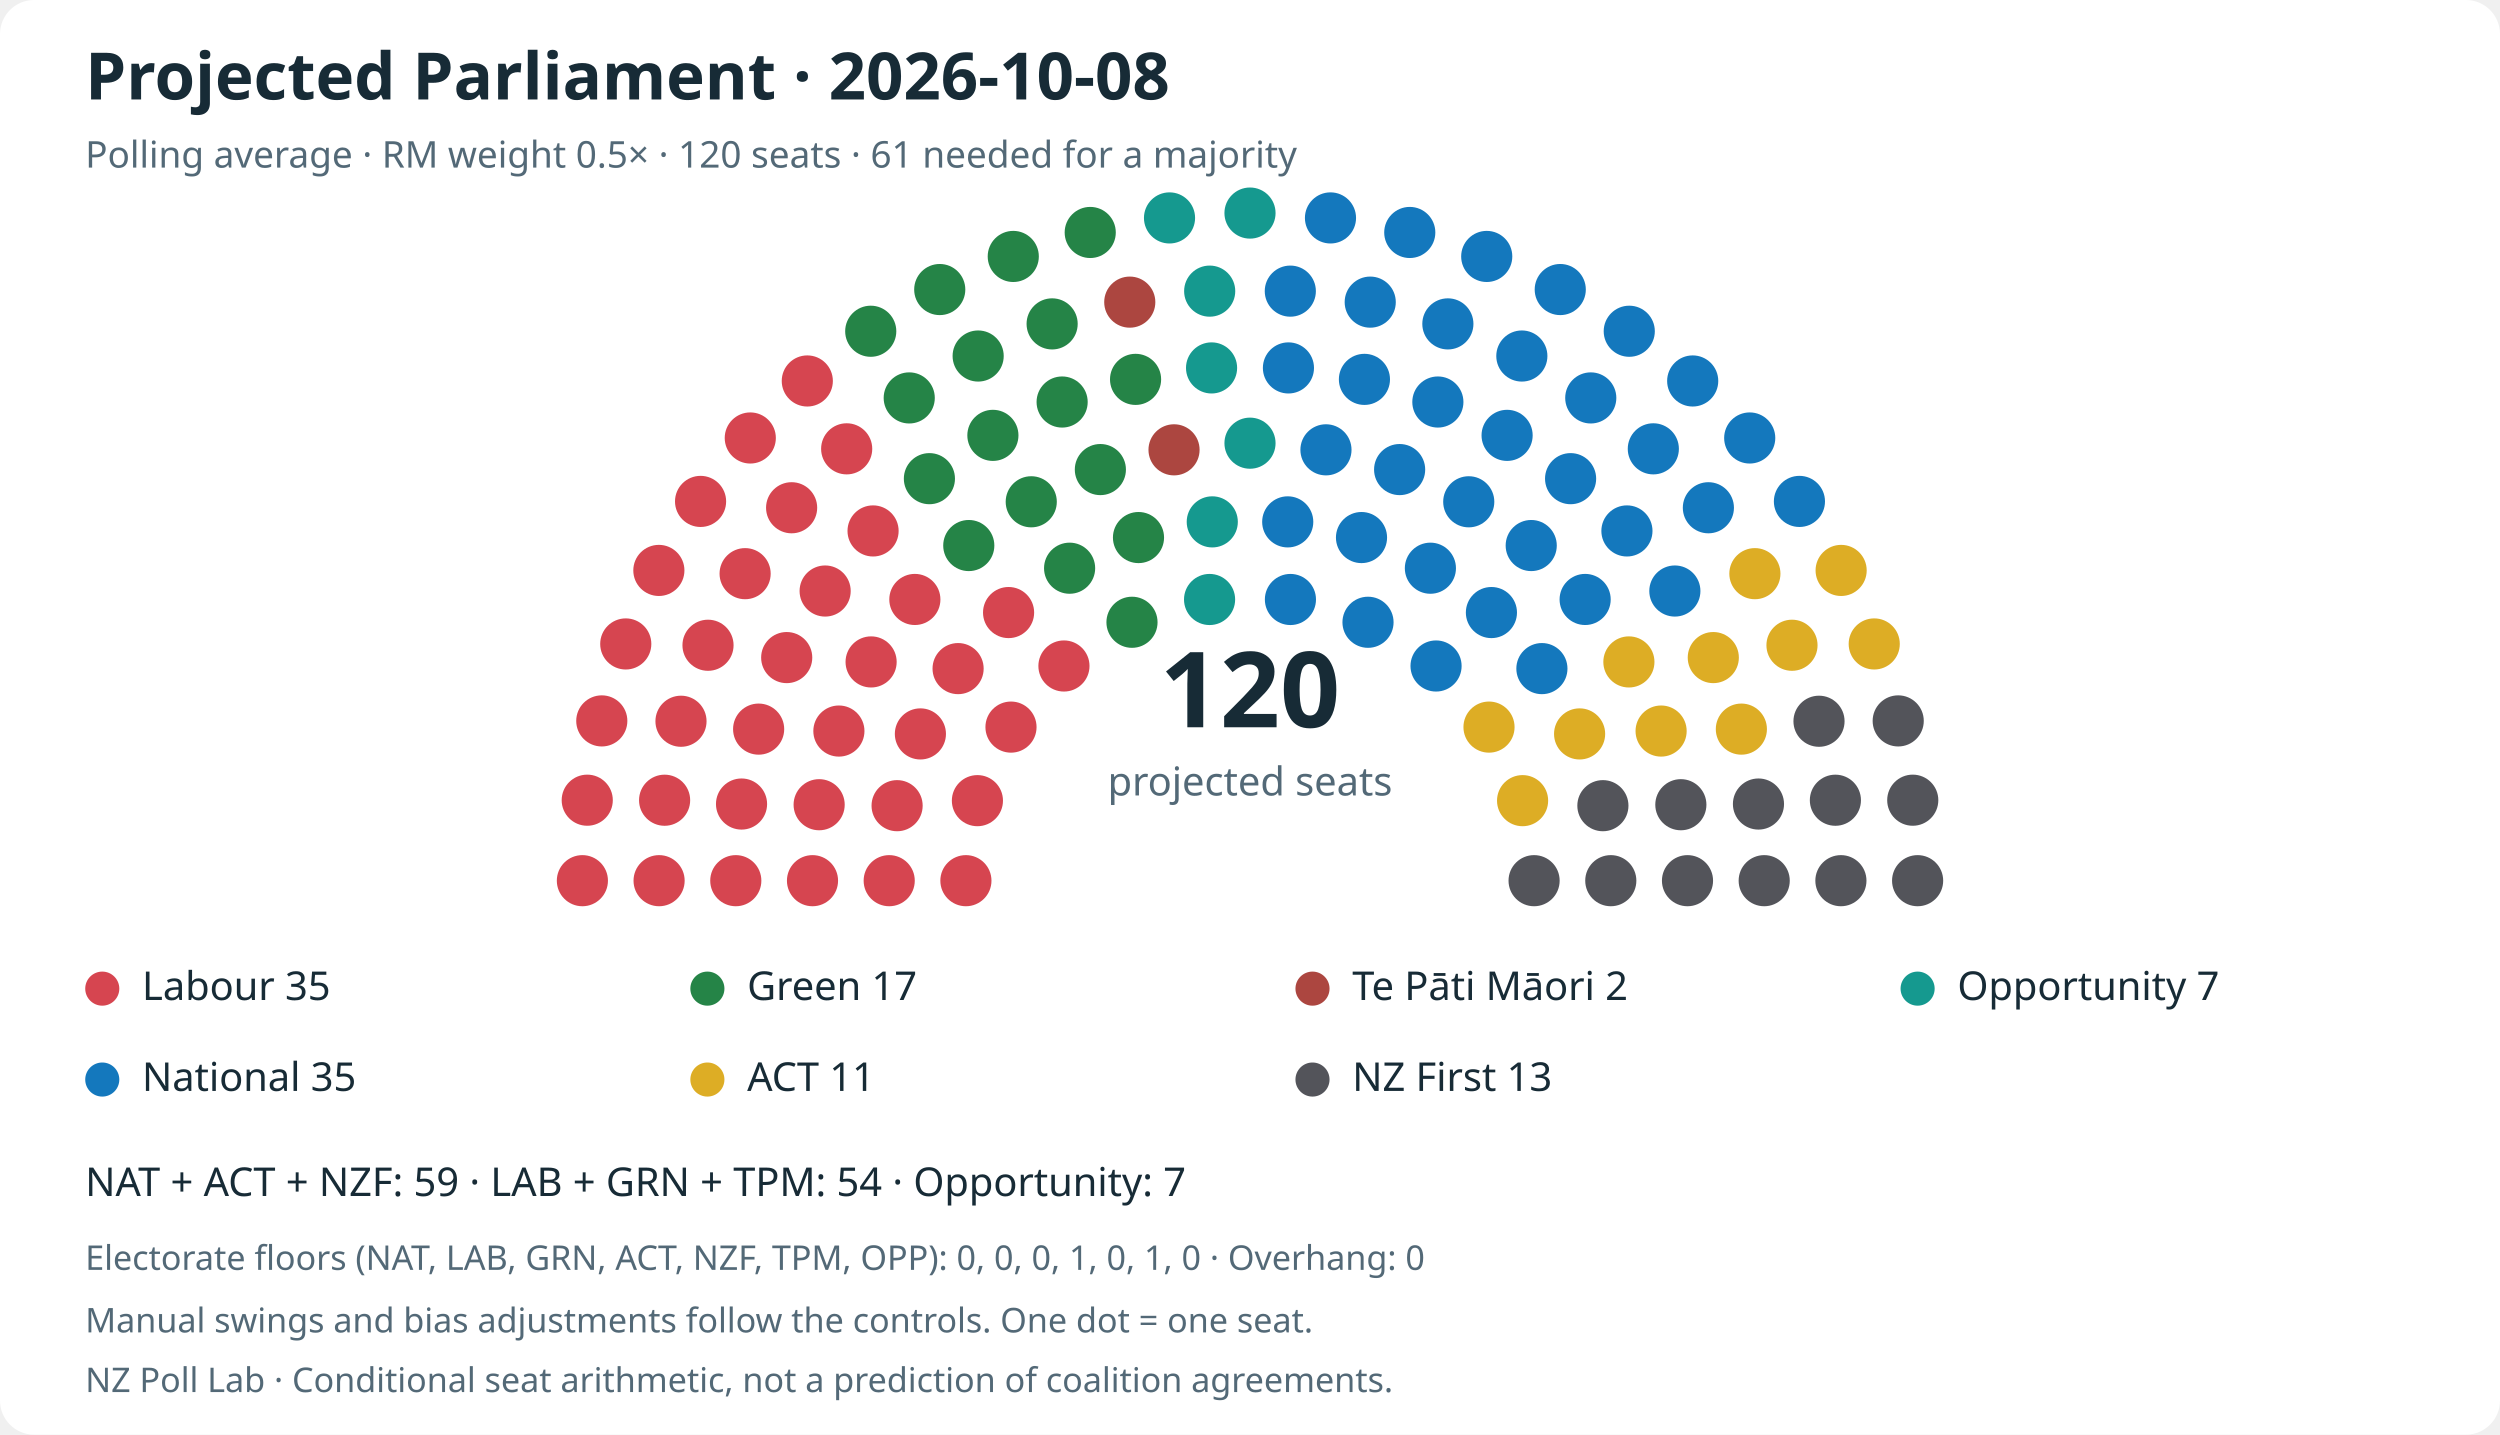
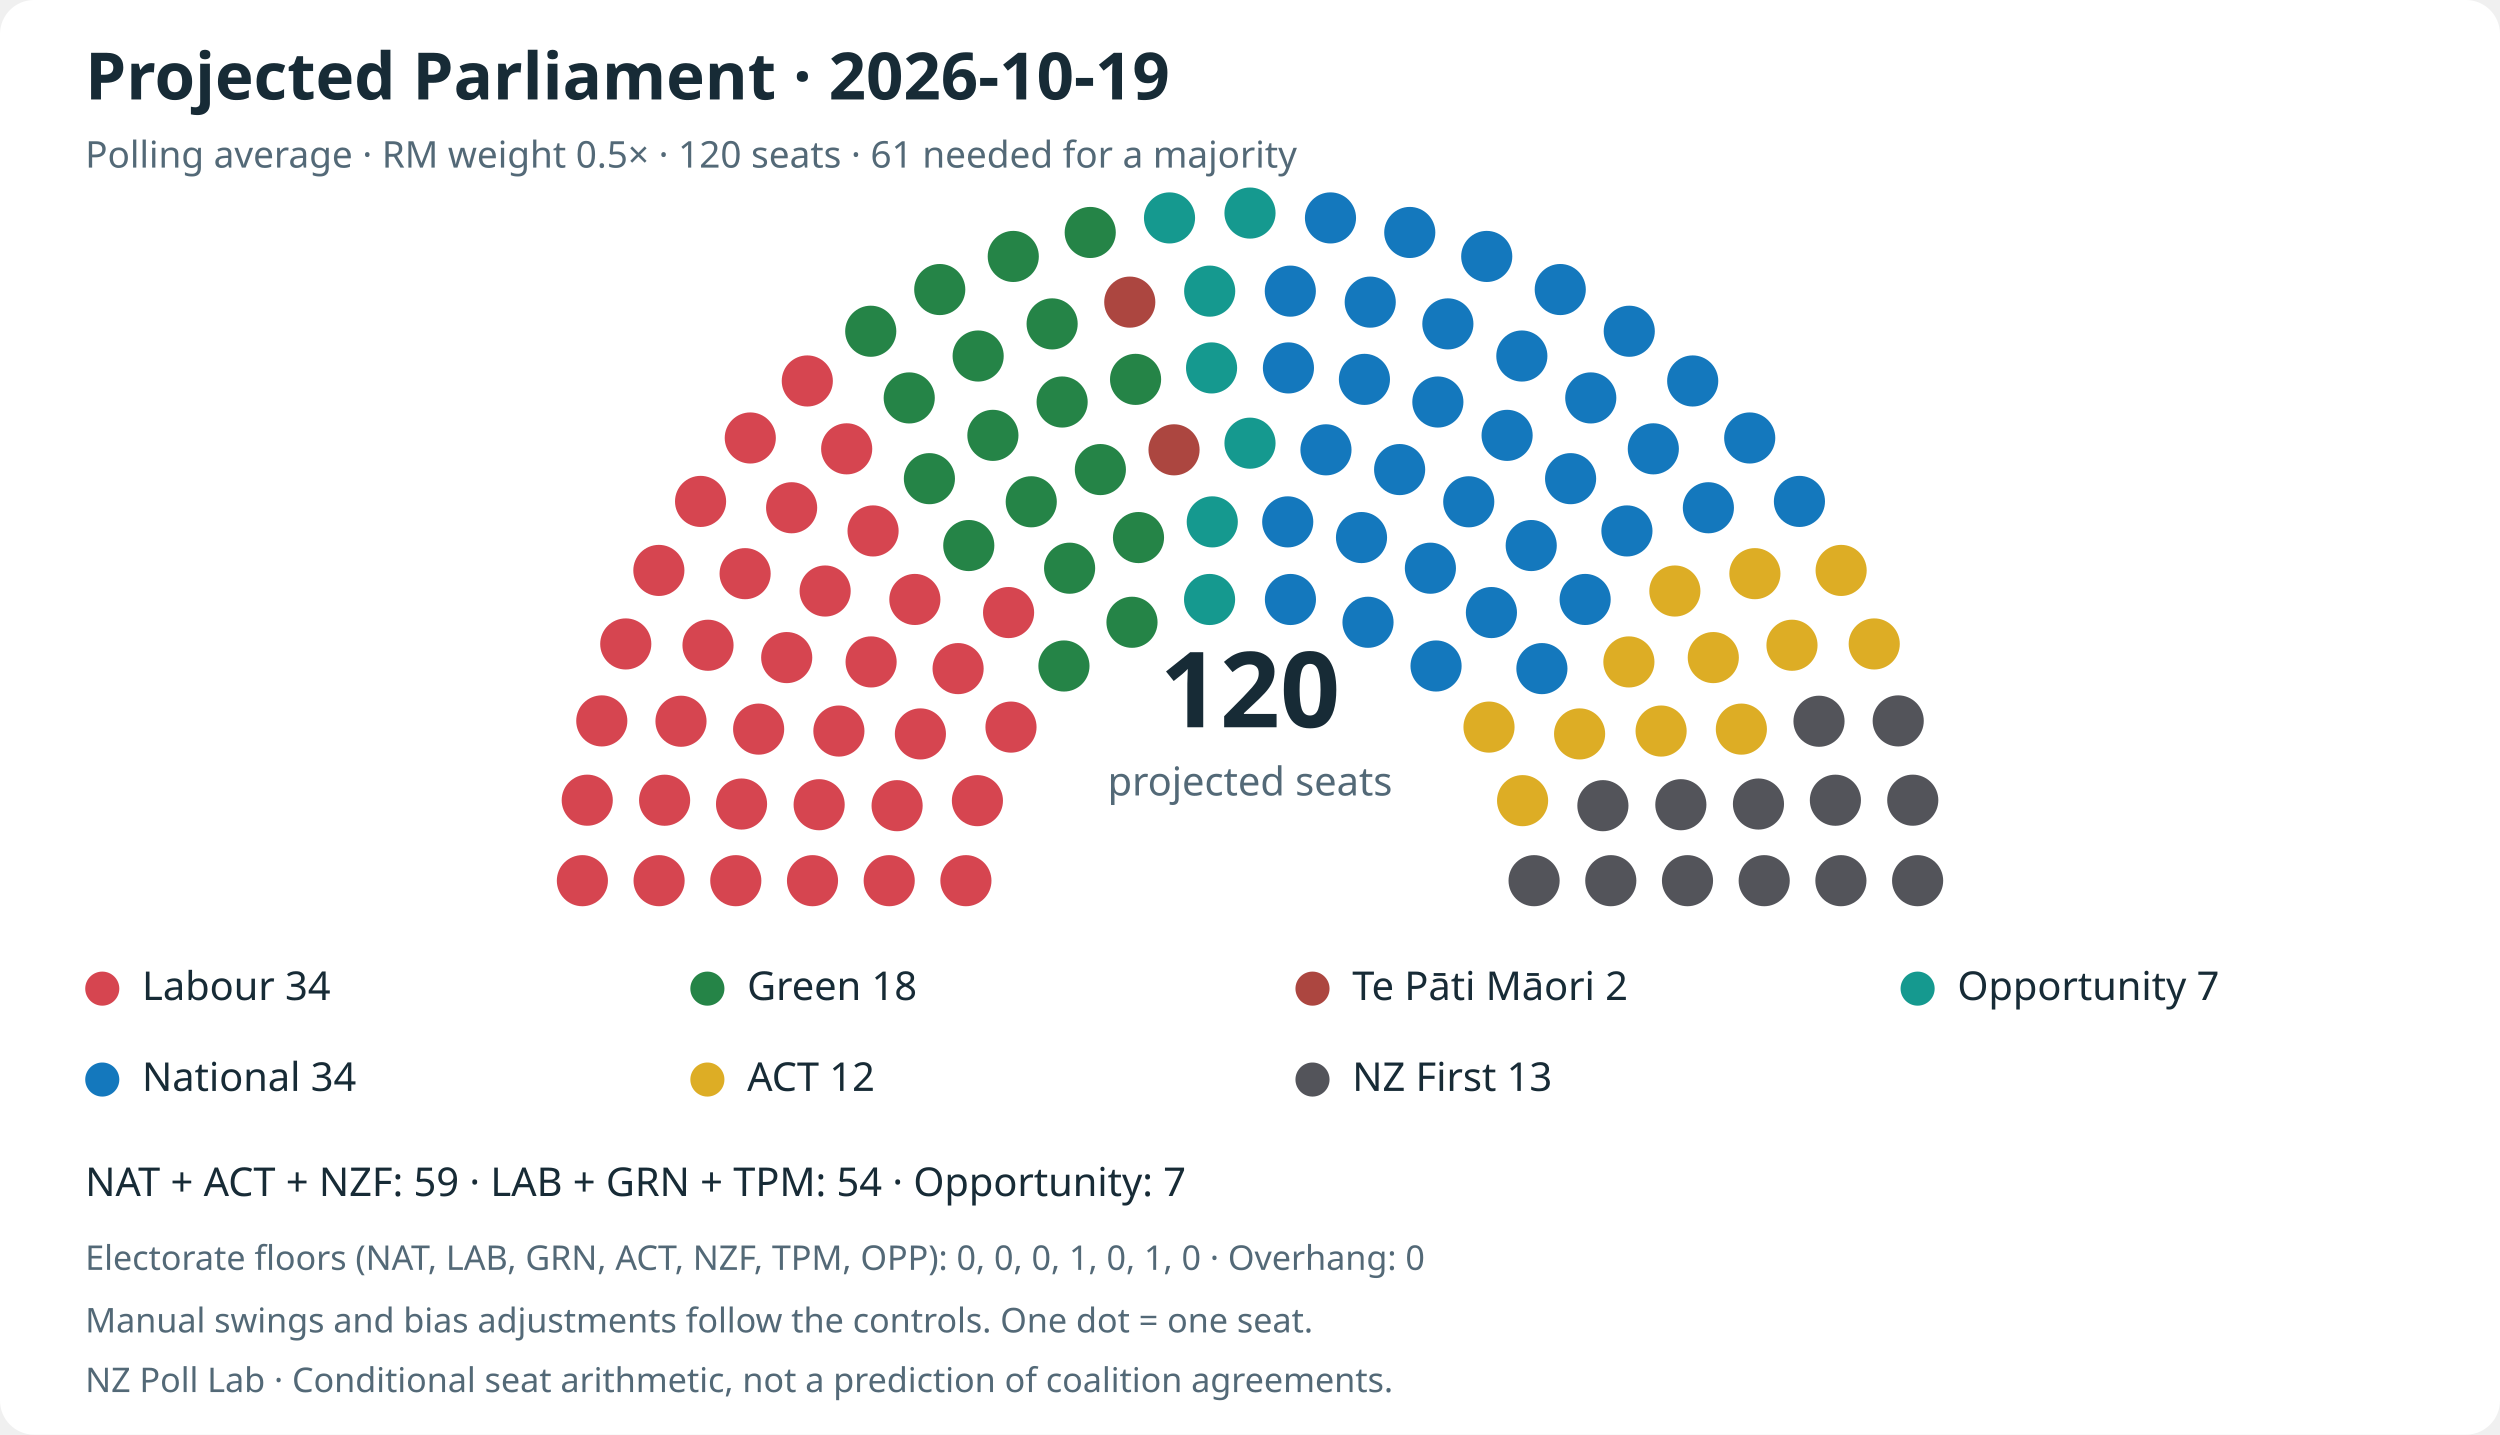
<svg xmlns="http://www.w3.org/2000/svg" viewBox="0 0 880 505" class="chart" role="img" aria-label="120 seat Parliament projection">
  <rect width="880" height="505" rx="12" fill="#ffffff" />
-   <text x="30" y="35" font-family="system-ui,sans-serif" font-size="23" font-weight="700" fill="#172b36">Projected Parliament · 2026-10-08</text>
+   <text x="30" y="35" font-family="system-ui,sans-serif" font-size="23" font-weight="700" fill="#172b36">Projected Parliament · 2026-10-19</text>
  <text x="30" y="59" font-family="system-ui,sans-serif" font-size="13" fill="#536977">Polling average · RM weight 0.5× · 120 seats · 61 needed for a majority</text>
  <circle cx="205.00" cy="310.00" r="9" fill="#d64550" />
  <circle cx="340.00" cy="310.00" r="9" fill="#d64550" />
  <circle cx="313.00" cy="310.00" r="9" fill="#d64550" />
  <circle cx="286.00" cy="310.00" r="9" fill="#d64550" />
  <circle cx="259.00" cy="310.00" r="9" fill="#d64550" />
  <circle cx="232.00" cy="310.00" r="9" fill="#d64550" />
  <circle cx="206.71" cy="281.67" r="9" fill="#d64550" />
  <circle cx="233.94" cy="281.68" r="9" fill="#d64550" />
  <circle cx="261.02" cy="283.02" r="9" fill="#d64550" />
  <circle cx="288.34" cy="283.26" r="9" fill="#d64550" />
  <circle cx="315.78" cy="283.60" r="9" fill="#d64550" />
  <circle cx="211.83" cy="253.76" r="9" fill="#d64550" />
  <circle cx="239.71" cy="253.88" r="9" fill="#d64550" />
  <circle cx="344.05" cy="281.83" r="9" fill="#d64550" />
  <circle cx="267.04" cy="256.65" r="9" fill="#d64550" />
  <circle cx="295.29" cy="257.33" r="9" fill="#d64550" />
  <circle cx="220.27" cy="226.67" r="9" fill="#d64550" />
  <circle cx="249.22" cy="227.13" r="9" fill="#d64550" />
  <circle cx="323.98" cy="258.34" r="9" fill="#d64550" />
  <circle cx="276.92" cy="231.47" r="9" fill="#d64550" />
  <circle cx="231.92" cy="200.79" r="9" fill="#d64550" />
  <circle cx="306.63" cy="233.00" r="9" fill="#d64550" />
  <circle cx="262.28" cy="201.93" r="9" fill="#d64550" />
  <circle cx="355.87" cy="255.94" r="9" fill="#d64550" />
  <circle cx="290.45" cy="208.04" r="9" fill="#d64550" />
  <circle cx="246.60" cy="176.50" r="9" fill="#d64550" />
  <circle cx="337.25" cy="235.35" r="9" fill="#d64550" />
  <circle cx="278.65" cy="178.73" r="9" fill="#d64550" />
  <circle cx="322.03" cy="211.01" r="9" fill="#d64550" />
  <circle cx="264.10" cy="154.17" r="9" fill="#d64550" />
  <circle cx="307.32" cy="186.89" r="9" fill="#d64550" />
  <circle cx="298.03" cy="157.99" r="9" fill="#d64550" />
  <circle cx="355.02" cy="215.62" r="9" fill="#d64550" />
  <circle cx="284.17" cy="134.10" r="9" fill="#d64550" />
-   <circle cx="374.51" cy="234.43" r="9" fill="#d64550" />
+   <circle cx="374.51" cy="234.43" r="9" fill="#258447" />
  <circle cx="341.01" cy="192.03" r="9" fill="#258447" />
  <circle cx="327.15" cy="168.49" r="9" fill="#258447" />
  <circle cx="320.05" cy="140.07" r="9" fill="#258447" />
  <circle cx="306.50" cy="116.60" r="9" fill="#258447" />
  <circle cx="349.50" cy="153.25" r="9" fill="#258447" />
  <circle cx="363.00" cy="176.63" r="9" fill="#258447" />
  <circle cx="376.50" cy="200.01" r="9" fill="#258447" />
  <circle cx="330.79" cy="101.92" r="9" fill="#258447" />
  <circle cx="344.31" cy="125.32" r="9" fill="#258447" />
  <circle cx="398.46" cy="219.04" r="9" fill="#258447" />
  <circle cx="373.87" cy="141.51" r="9" fill="#258447" />
  <circle cx="356.67" cy="90.27" r="9" fill="#258447" />
  <circle cx="387.33" cy="165.29" r="9" fill="#258447" />
  <circle cx="370.35" cy="114.01" r="9" fill="#258447" />
  <circle cx="400.75" cy="189.22" r="9" fill="#258447" />
  <circle cx="383.76" cy="81.83" r="9" fill="#258447" />
  <circle cx="399.72" cy="133.54" r="9" fill="#258447" />
  <circle cx="397.68" cy="106.35" r="9" fill="#ac4640" />
  <circle cx="413.26" cy="158.34" r="9" fill="#ac4640" />
  <circle cx="425.77" cy="211.02" r="9" fill="#15998f" />
  <circle cx="411.67" cy="76.71" r="9" fill="#15998f" />
  <circle cx="426.72" cy="183.70" r="9" fill="#15998f" />
  <circle cx="426.47" cy="129.51" r="9" fill="#15998f" />
  <circle cx="425.81" cy="102.48" r="9" fill="#15998f" />
  <circle cx="440.00" cy="156.00" r="9" fill="#15998f" />
  <circle cx="440.00" cy="75.00" r="9" fill="#15998f" />
  <circle cx="454.19" cy="102.48" r="9" fill="#1478bd" />
  <circle cx="453.53" cy="129.51" r="9" fill="#1478bd" />
  <circle cx="453.28" cy="183.70" r="9" fill="#1478bd" />
  <circle cx="468.33" cy="76.71" r="9" fill="#1478bd" />
  <circle cx="454.23" cy="211.02" r="9" fill="#1478bd" />
  <circle cx="466.74" cy="158.34" r="9" fill="#1478bd" />
  <circle cx="482.32" cy="106.35" r="9" fill="#1478bd" />
  <circle cx="480.28" cy="133.54" r="9" fill="#1478bd" />
  <circle cx="496.24" cy="81.83" r="9" fill="#1478bd" />
  <circle cx="479.25" cy="189.22" r="9" fill="#1478bd" />
  <circle cx="509.65" cy="114.01" r="9" fill="#1478bd" />
  <circle cx="492.67" cy="165.29" r="9" fill="#1478bd" />
  <circle cx="523.33" cy="90.27" r="9" fill="#1478bd" />
  <circle cx="506.13" cy="141.51" r="9" fill="#1478bd" />
  <circle cx="481.54" cy="219.04" r="9" fill="#1478bd" />
  <circle cx="535.69" cy="125.32" r="9" fill="#1478bd" />
  <circle cx="549.21" cy="101.92" r="9" fill="#1478bd" />
  <circle cx="530.50" cy="153.25" r="9" fill="#1478bd" />
  <circle cx="517.00" cy="176.63" r="9" fill="#1478bd" />
  <circle cx="503.50" cy="200.01" r="9" fill="#1478bd" />
  <circle cx="573.50" cy="116.60" r="9" fill="#1478bd" />
  <circle cx="559.95" cy="140.07" r="9" fill="#1478bd" />
  <circle cx="552.85" cy="168.49" r="9" fill="#1478bd" />
  <circle cx="538.99" cy="192.03" r="9" fill="#1478bd" />
  <circle cx="505.49" cy="234.43" r="9" fill="#1478bd" />
  <circle cx="595.83" cy="134.10" r="9" fill="#1478bd" />
  <circle cx="524.98" cy="215.62" r="9" fill="#1478bd" />
  <circle cx="581.97" cy="157.99" r="9" fill="#1478bd" />
  <circle cx="572.68" cy="186.89" r="9" fill="#1478bd" />
  <circle cx="615.90" cy="154.17" r="9" fill="#1478bd" />
  <circle cx="557.97" cy="211.01" r="9" fill="#1478bd" />
  <circle cx="601.35" cy="178.73" r="9" fill="#1478bd" />
  <circle cx="542.75" cy="235.35" r="9" fill="#1478bd" />
  <circle cx="633.40" cy="176.50" r="9" fill="#1478bd" />
-   <circle cx="589.55" cy="208.04" r="9" fill="#1478bd" />
+   <circle cx="589.55" cy="208.04" r="9" fill="#ddad25" />
  <circle cx="524.13" cy="255.94" r="9" fill="#ddad25" />
  <circle cx="617.72" cy="201.93" r="9" fill="#ddad25" />
  <circle cx="573.37" cy="233.00" r="9" fill="#ddad25" />
  <circle cx="648.08" cy="200.79" r="9" fill="#ddad25" />
  <circle cx="603.08" cy="231.47" r="9" fill="#ddad25" />
  <circle cx="556.02" cy="258.34" r="9" fill="#ddad25" />
  <circle cx="630.78" cy="227.13" r="9" fill="#ddad25" />
  <circle cx="659.73" cy="226.67" r="9" fill="#ddad25" />
  <circle cx="584.71" cy="257.33" r="9" fill="#ddad25" />
  <circle cx="612.96" cy="256.65" r="9" fill="#ddad25" />
  <circle cx="535.95" cy="281.83" r="9" fill="#ddad25" />
  <circle cx="640.29" cy="253.88" r="9" fill="#53545a" />
  <circle cx="668.17" cy="253.76" r="9" fill="#53545a" />
  <circle cx="564.22" cy="283.60" r="9" fill="#53545a" />
  <circle cx="591.66" cy="283.26" r="9" fill="#53545a" />
  <circle cx="618.98" cy="283.02" r="9" fill="#53545a" />
  <circle cx="646.06" cy="281.68" r="9" fill="#53545a" />
  <circle cx="673.29" cy="281.67" r="9" fill="#53545a" />
  <circle cx="540.00" cy="310.00" r="9" fill="#53545a" />
  <circle cx="567.00" cy="310.00" r="9" fill="#53545a" />
  <circle cx="594.00" cy="310.00" r="9" fill="#53545a" />
  <circle cx="621.00" cy="310.00" r="9" fill="#53545a" />
  <circle cx="648.00" cy="310.00" r="9" fill="#53545a" />
  <circle cx="675.00" cy="310.00" r="9" fill="#53545a" />
  <text x="440" y="256" text-anchor="middle" font-family="system-ui,sans-serif" font-size="37" font-weight="700" fill="#172b36">120</text>
  <text x="440" y="280" text-anchor="middle" font-family="system-ui,sans-serif" font-size="14" fill="#536977">projected seats</text>
  <circle cx="36" cy="348" r="6" fill="#d64550" />
-   <text x="50" y="352" font-family="system-ui,sans-serif" font-size="14" fill="#172b36">Labour 35</text>
+   <text x="50" y="352" font-family="system-ui,sans-serif" font-size="14" fill="#172b36">Labour 34</text>
  <circle cx="249" cy="348" r="6" fill="#258447" />
-   <text x="263" y="352" font-family="system-ui,sans-serif" font-size="14" fill="#172b36">Green 17</text>
+   <text x="263" y="352" font-family="system-ui,sans-serif" font-size="14" fill="#172b36">Green 18</text>
  <circle cx="462" cy="348" r="6" fill="#ac4640" />
  <text x="476" y="352" font-family="system-ui,sans-serif" font-size="14" fill="#172b36">Te Pāti Māori 2</text>
  <circle cx="675" cy="348" r="6" fill="#15998f" />
  <text x="689" y="352" font-family="system-ui,sans-serif" font-size="14" fill="#172b36">Opportunity 7</text>
  <circle cx="36" cy="380" r="6" fill="#1478bd" />
-   <text x="50" y="384" font-family="system-ui,sans-serif" font-size="14" fill="#172b36">National 35</text>
+   <text x="50" y="384" font-family="system-ui,sans-serif" font-size="14" fill="#172b36">National 34</text>
  <circle cx="249" cy="380" r="6" fill="#ddad25" />
-   <text x="263" y="384" font-family="system-ui,sans-serif" font-size="14" fill="#172b36">ACT 11</text>
+   <text x="263" y="384" font-family="system-ui,sans-serif" font-size="14" fill="#172b36">ACT 12</text>
  <circle cx="462" cy="380" r="6" fill="#53545a" />
  <text x="476" y="384" font-family="system-ui,sans-serif" font-size="14" fill="#172b36">NZ First 13</text>
  <text x="30" y="421" font-family="system-ui,sans-serif" font-size="14" fill="#172b36">NAT + ACT + NZF: 59 · LAB + GRN + TPM: 54 · Opportunity: 7</text>
  <text x="30" y="447" font-family="system-ui,sans-serif" font-size="12" fill="#536977">Electorate floors (NAT, LAB, GRN, ACT, NZF, TPM, OPP): 0, 0, 0, 1, 0, 1, 0 · Overhang: 0</text>
  <text x="30" y="469" font-family="system-ui,sans-serif" font-size="12" fill="#536977">Manual swings and bias adjustments follow the controls. One dot = one seat.</text>
  <text x="30" y="490" font-family="system-ui,sans-serif" font-size="12" fill="#536977">NZ Poll Lab · Conditional seat arithmetic, not a prediction of coalition agreements.</text>
</svg>
